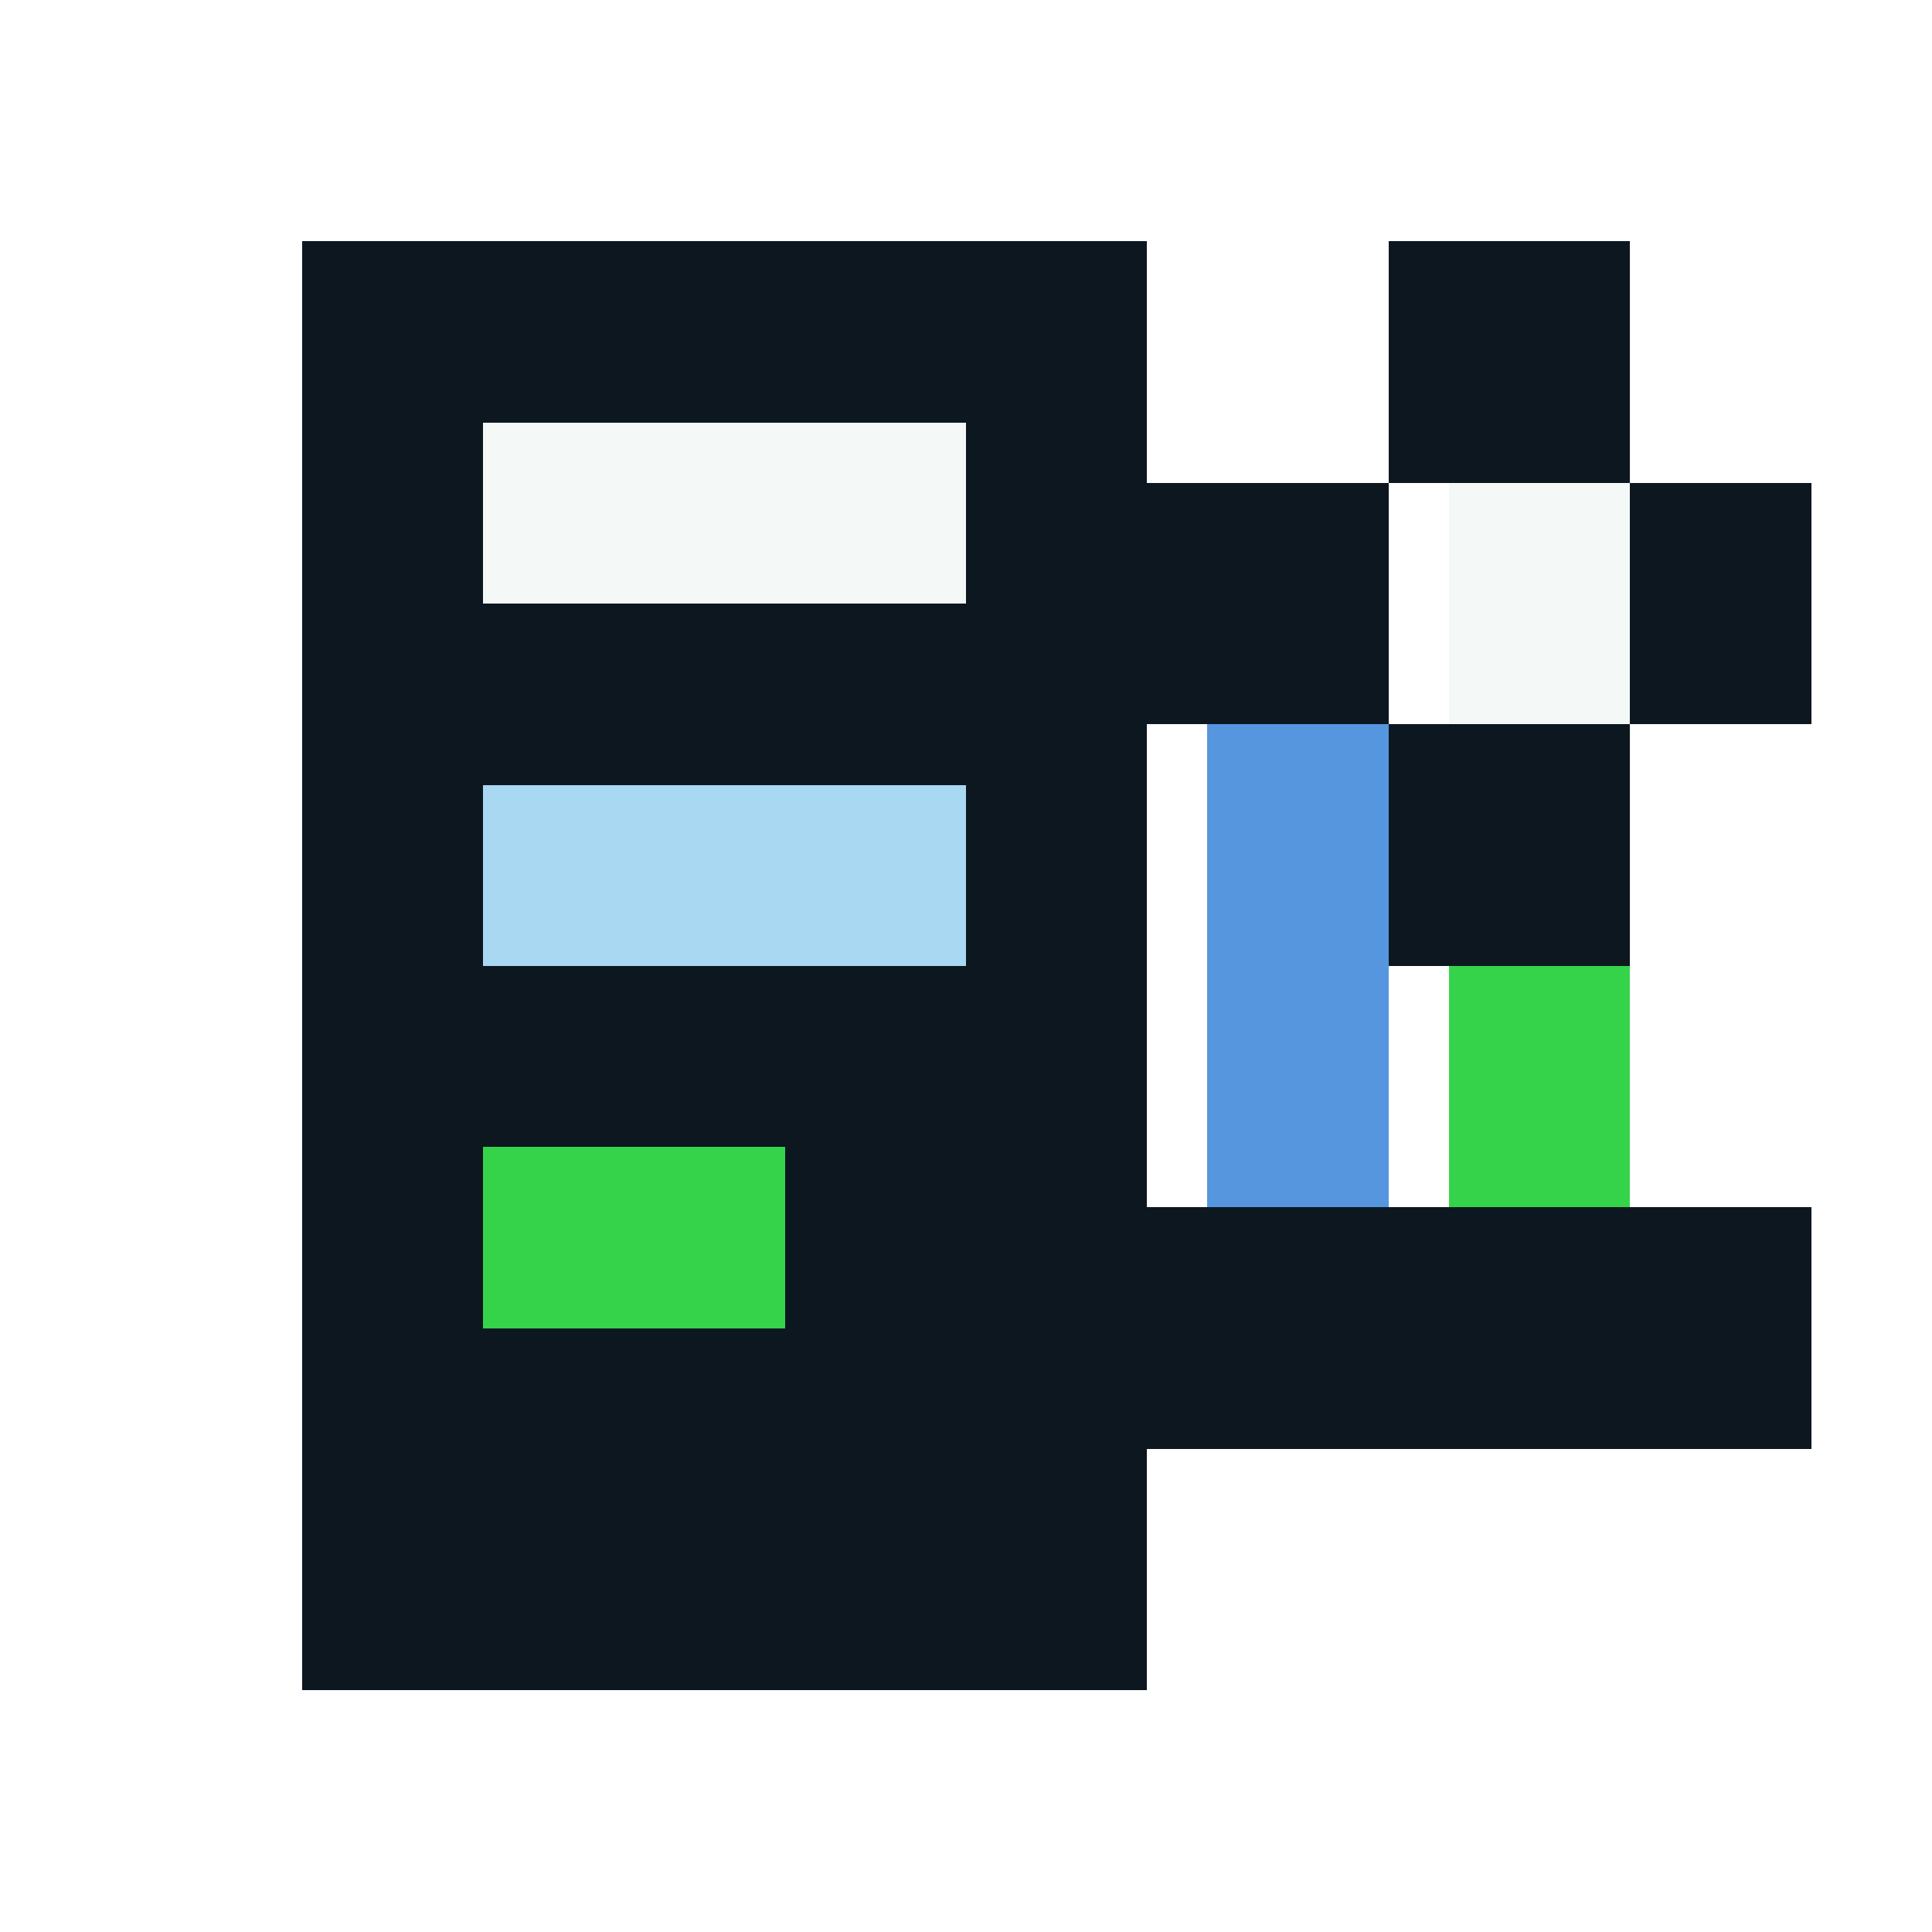
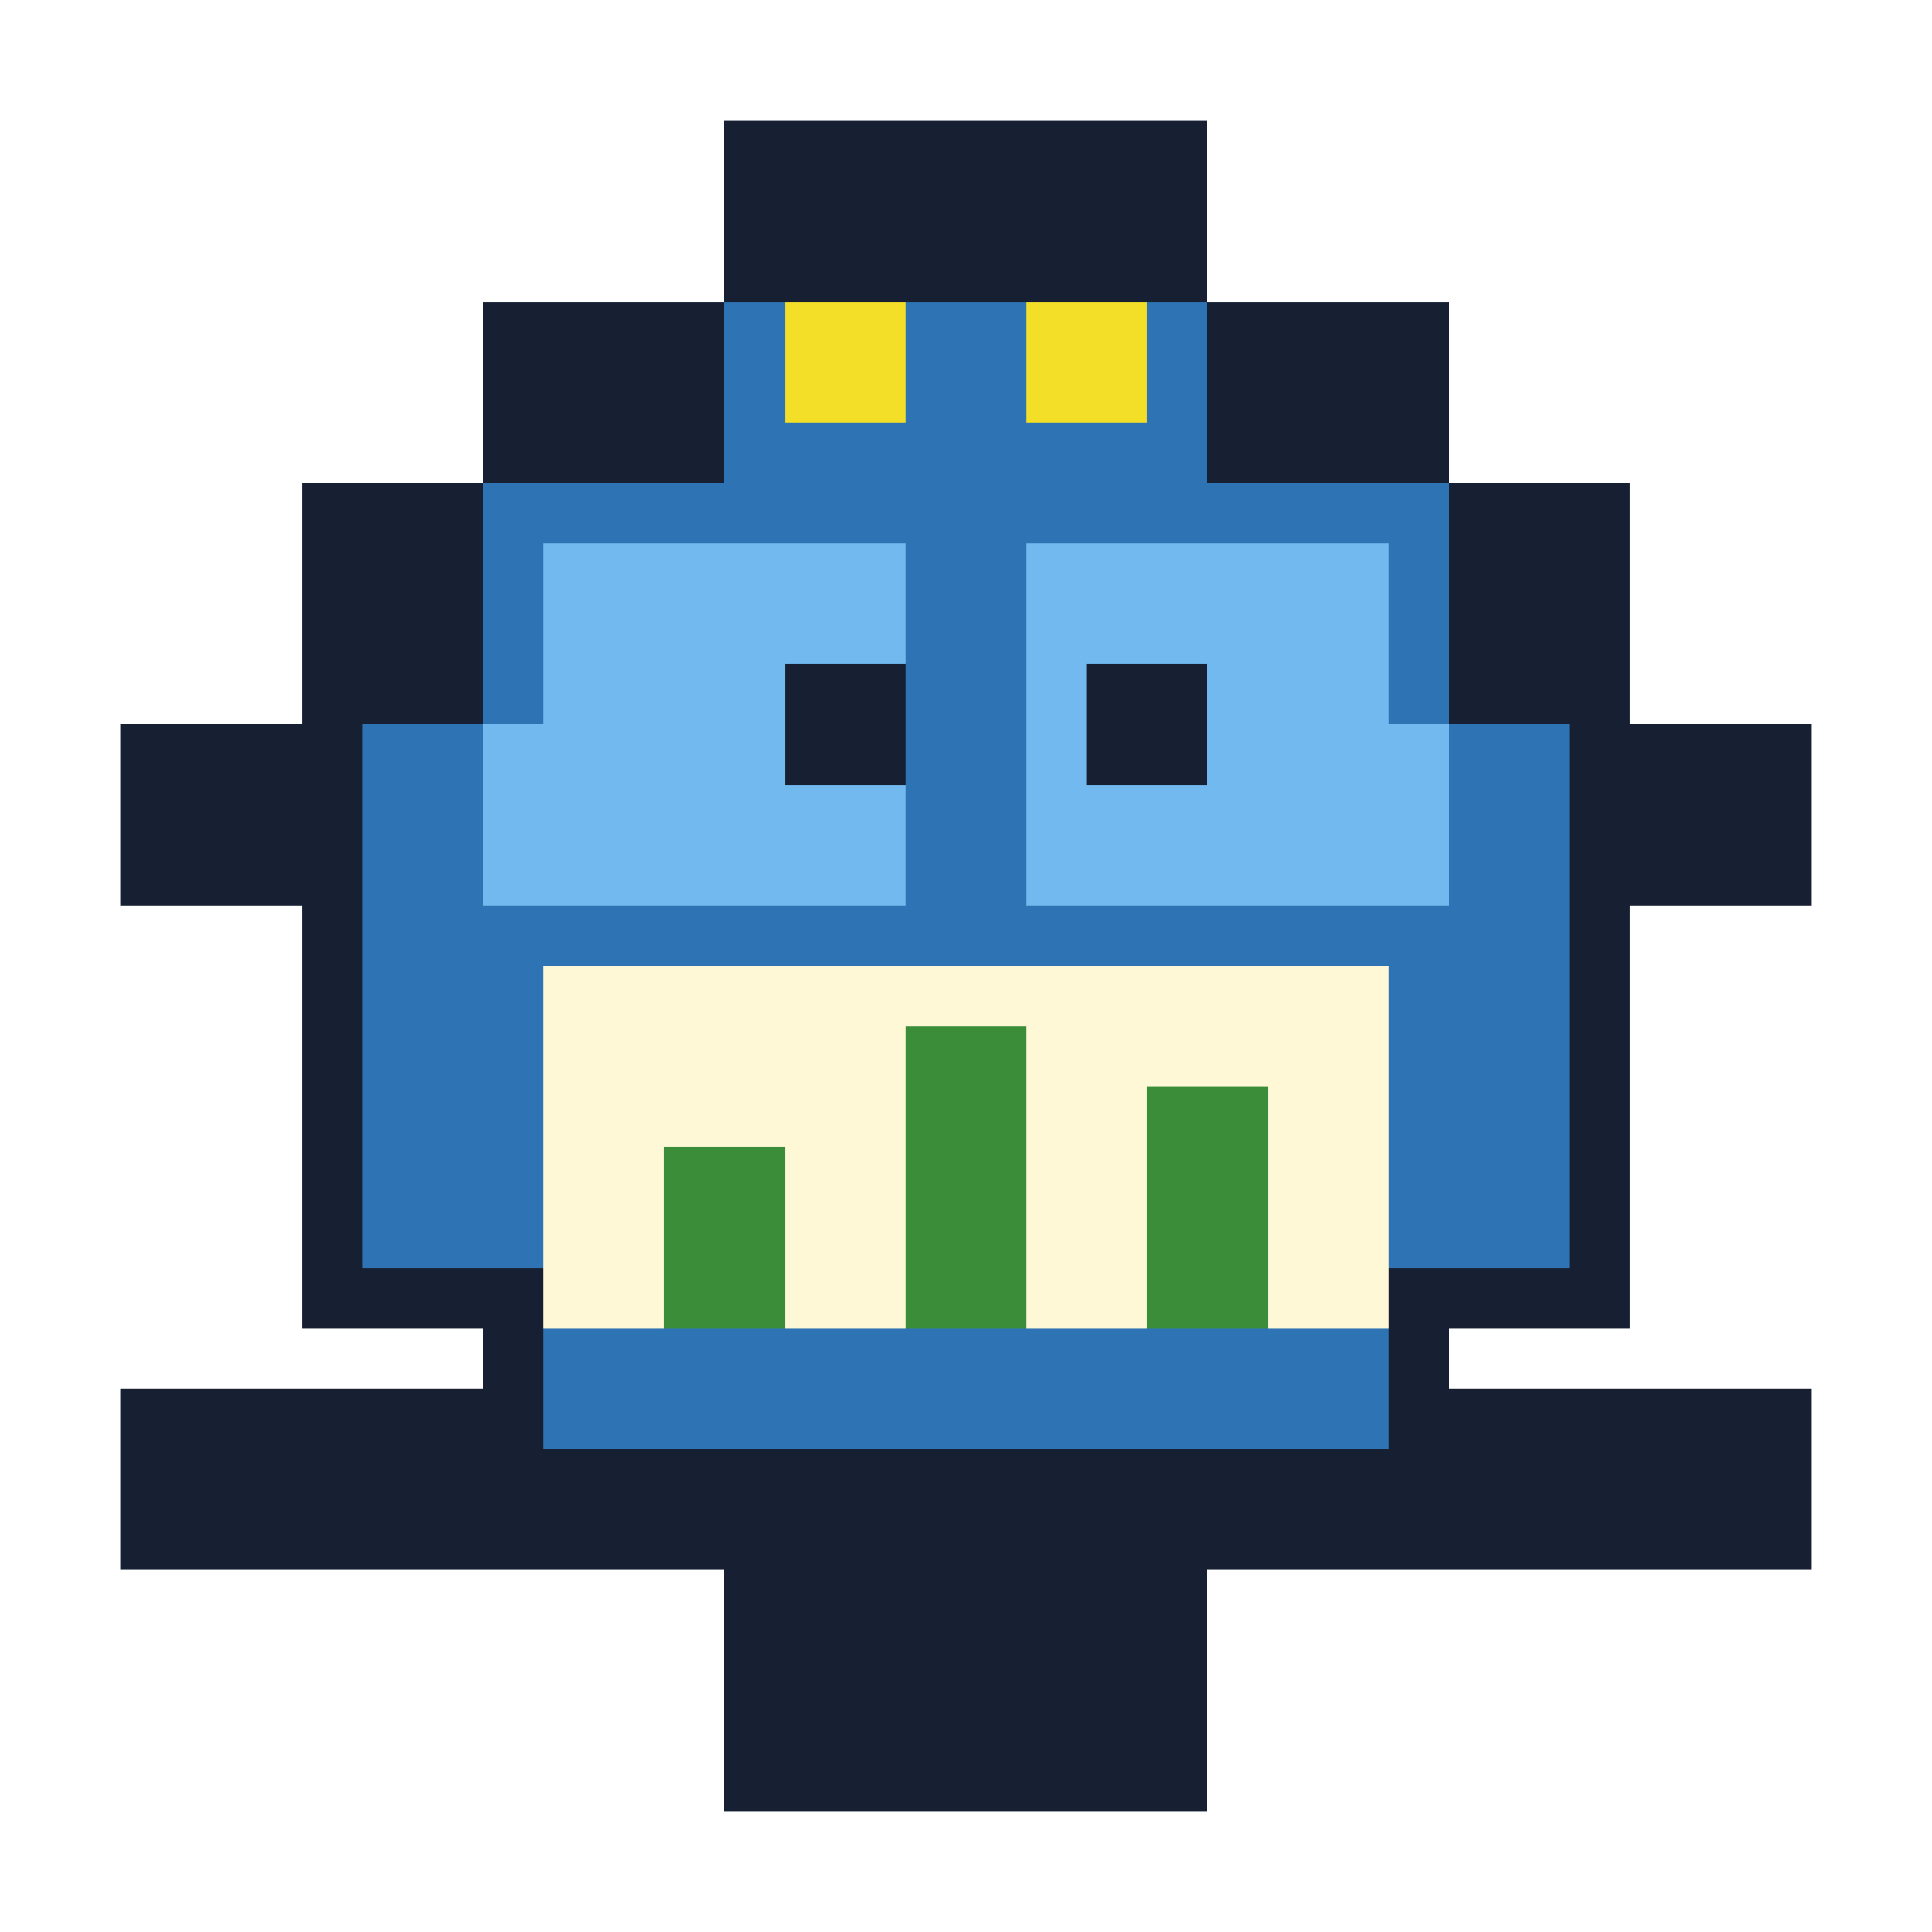
<svg xmlns="http://www.w3.org/2000/svg" viewBox="0 0 32 32" shape-rendering="crispEdges">
-   <g fill="#0c1720">
-     <rect x="5" y="4" width="14" height="24" />
-     <rect x="19" y="8" width="4" height="4" />
-     <rect x="23" y="4" width="4" height="4" />
-     <rect x="23" y="12" width="4" height="4" />
-     <rect x="27" y="8" width="3" height="4" />
-     <rect x="19" y="20" width="11" height="4" />
-   </g>
-   <rect x="8" y="7" width="8" height="3" fill="#f4f8f7" />
-   <rect x="8" y="13" width="8" height="3" fill="#a9d8f3" />
-   <rect x="8" y="19" width="5" height="3" fill="#35d34a" />
-   <rect x="20" y="12" width="3" height="8" fill="#5596df" />
-   <rect x="24" y="8" width="3" height="4" fill="#f4f8f7" />
-   <rect x="24" y="16" width="3" height="4" fill="#35d34a" />
+   <path fill="#172032" d="M12 2h8v3h4v3h3v4h3v3h-3v7h-3v4h-4v4h-8v-4H8v-4H5v-7H2v-3h3V8h3V5h4zM2 23h7v3H2zm21 0h7v3h-7z" />
+   <path fill="#2e74b5" d="M12 5h8v3h4v4h2v9h-3v3H9v-3H6v-9h2V8h4z" />
+   <path fill="#71b9ee" d="M9 9h6v6H8v-3h1zm8 0h6v3h1v3h-7z" />
+   <path fill="#fff8d7" d="M9 16h14v6H9z" />
+   <path fill="#3b8d3a" d="M11 19h2v3h-2zm4-2h2v5h-2zm4 1h2v4h-2z" />
+   <path fill="#f3df28" d="M13 5h2v2h-2zm4 0h2v2h-2z" />
+   <path fill="#172032" d="M13 11h2v2h-2zm5 0h2v2h-2z" />
</svg>
